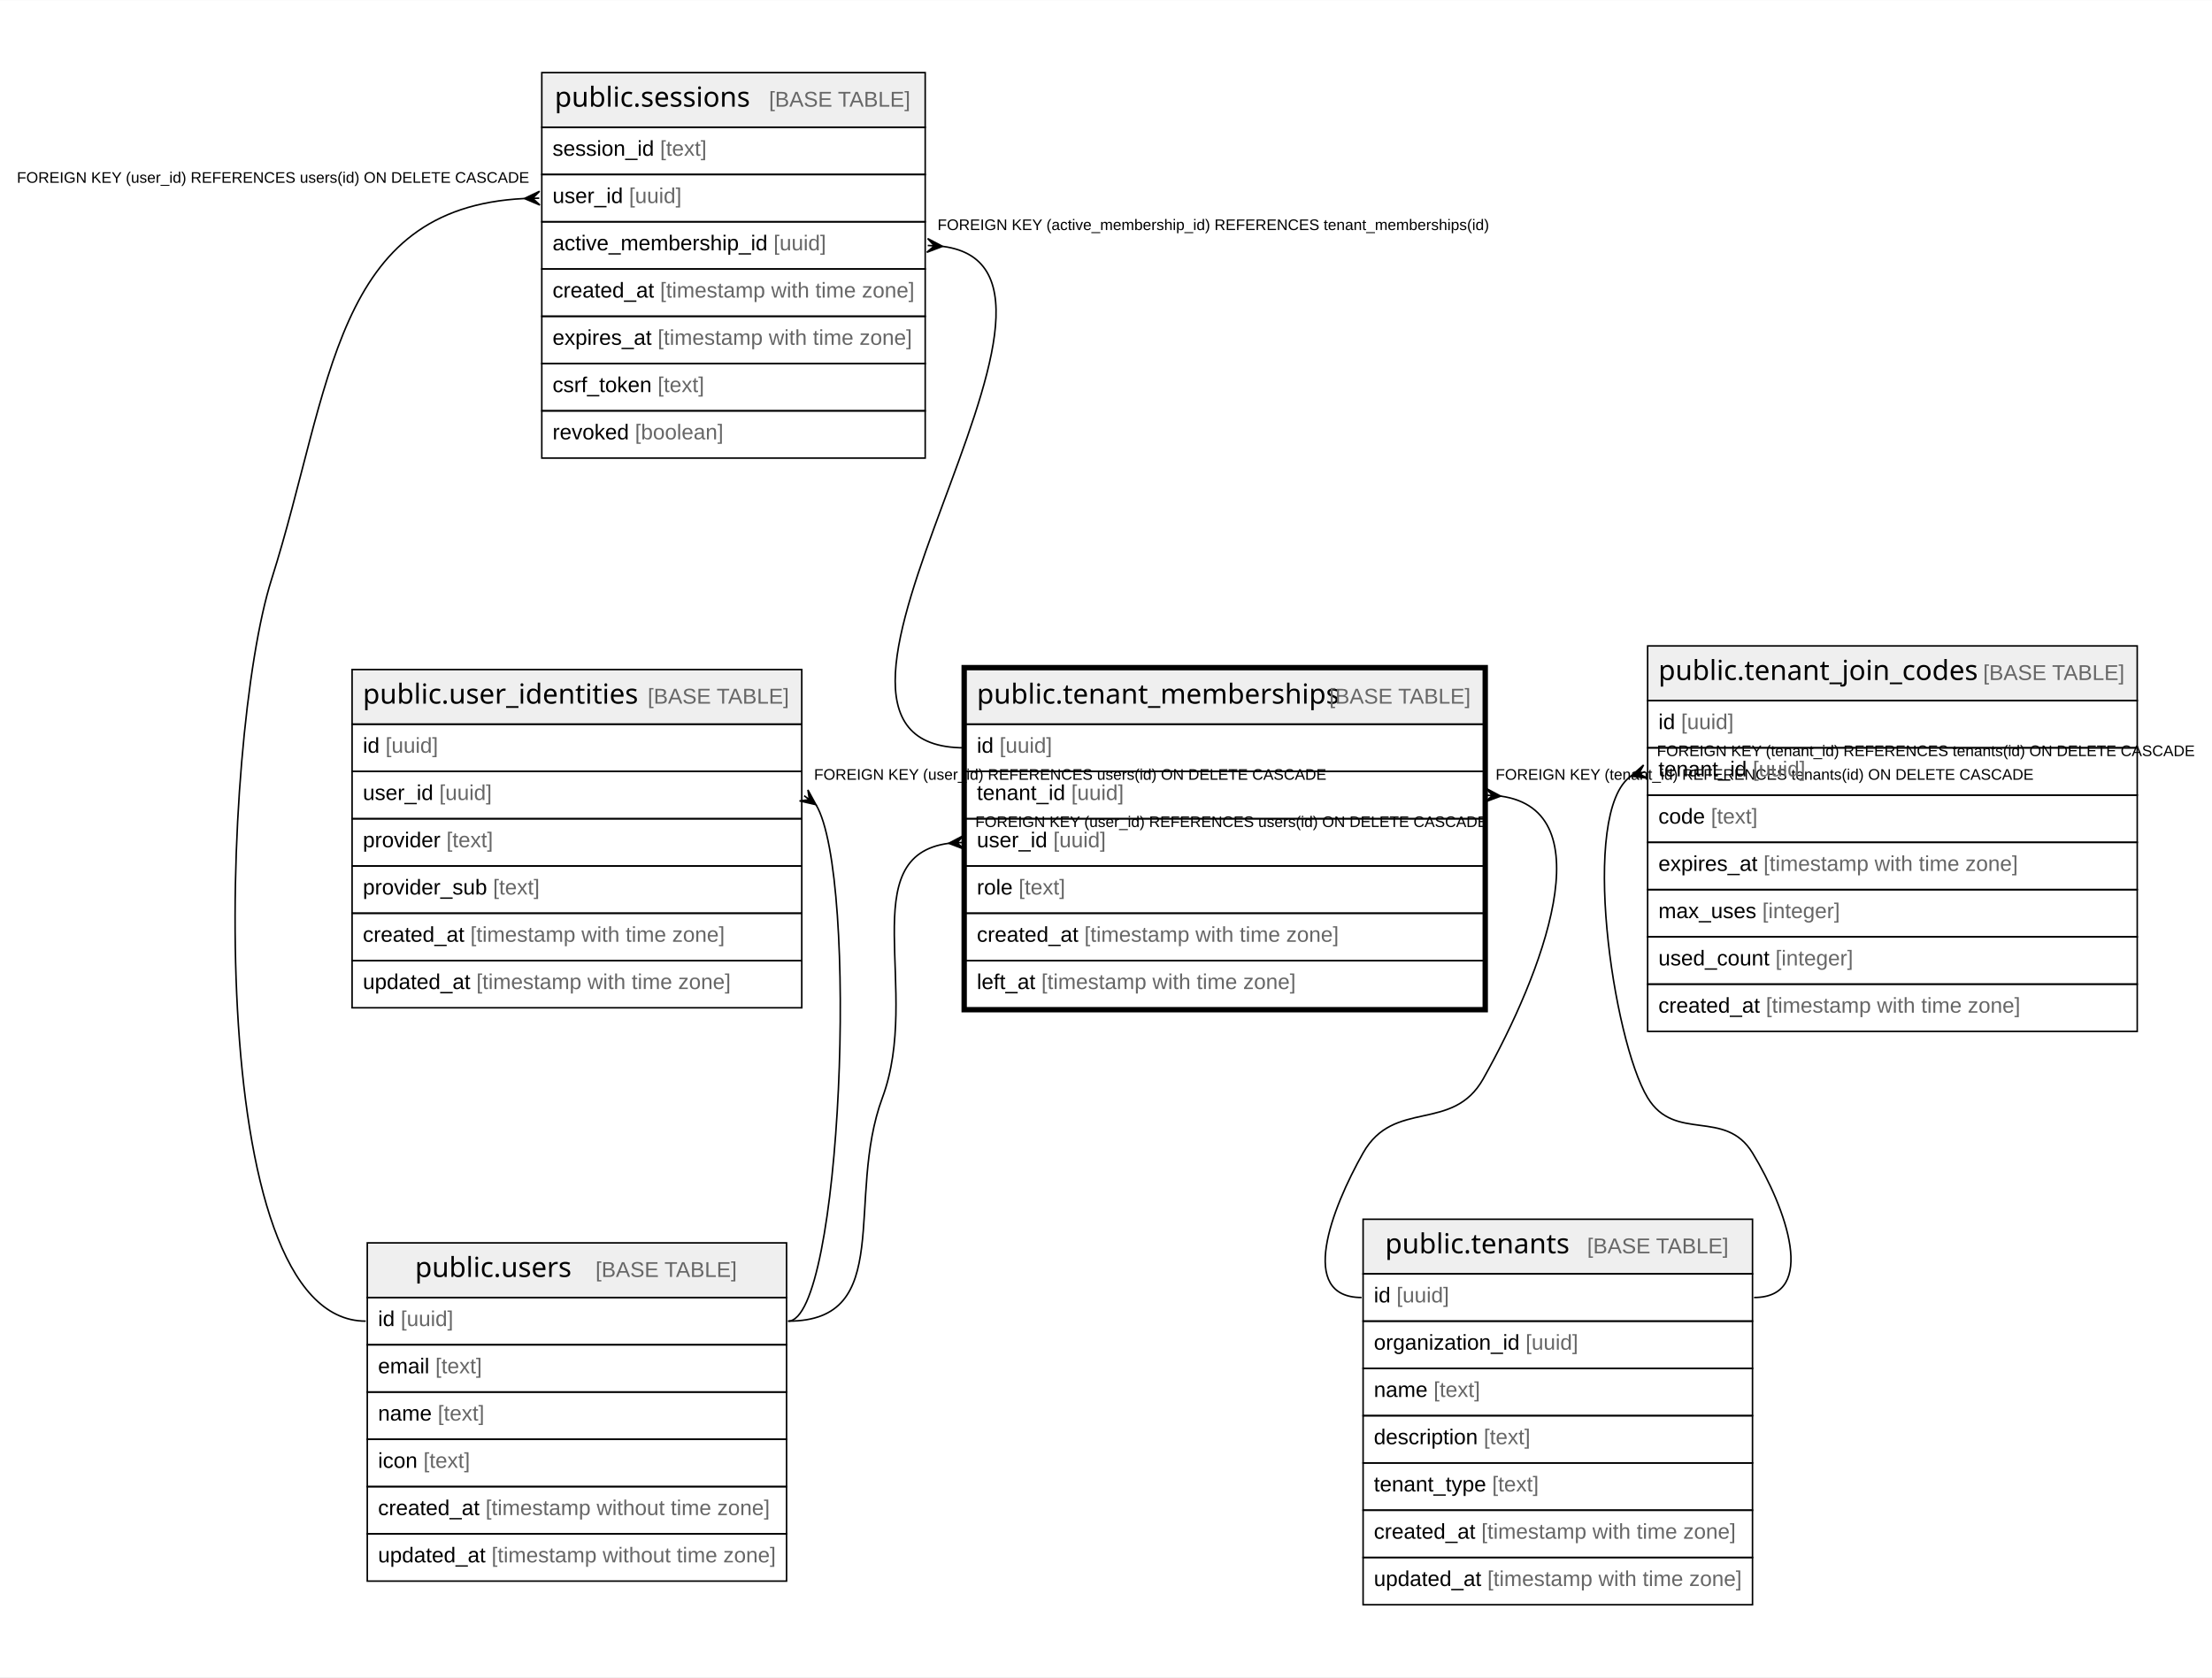
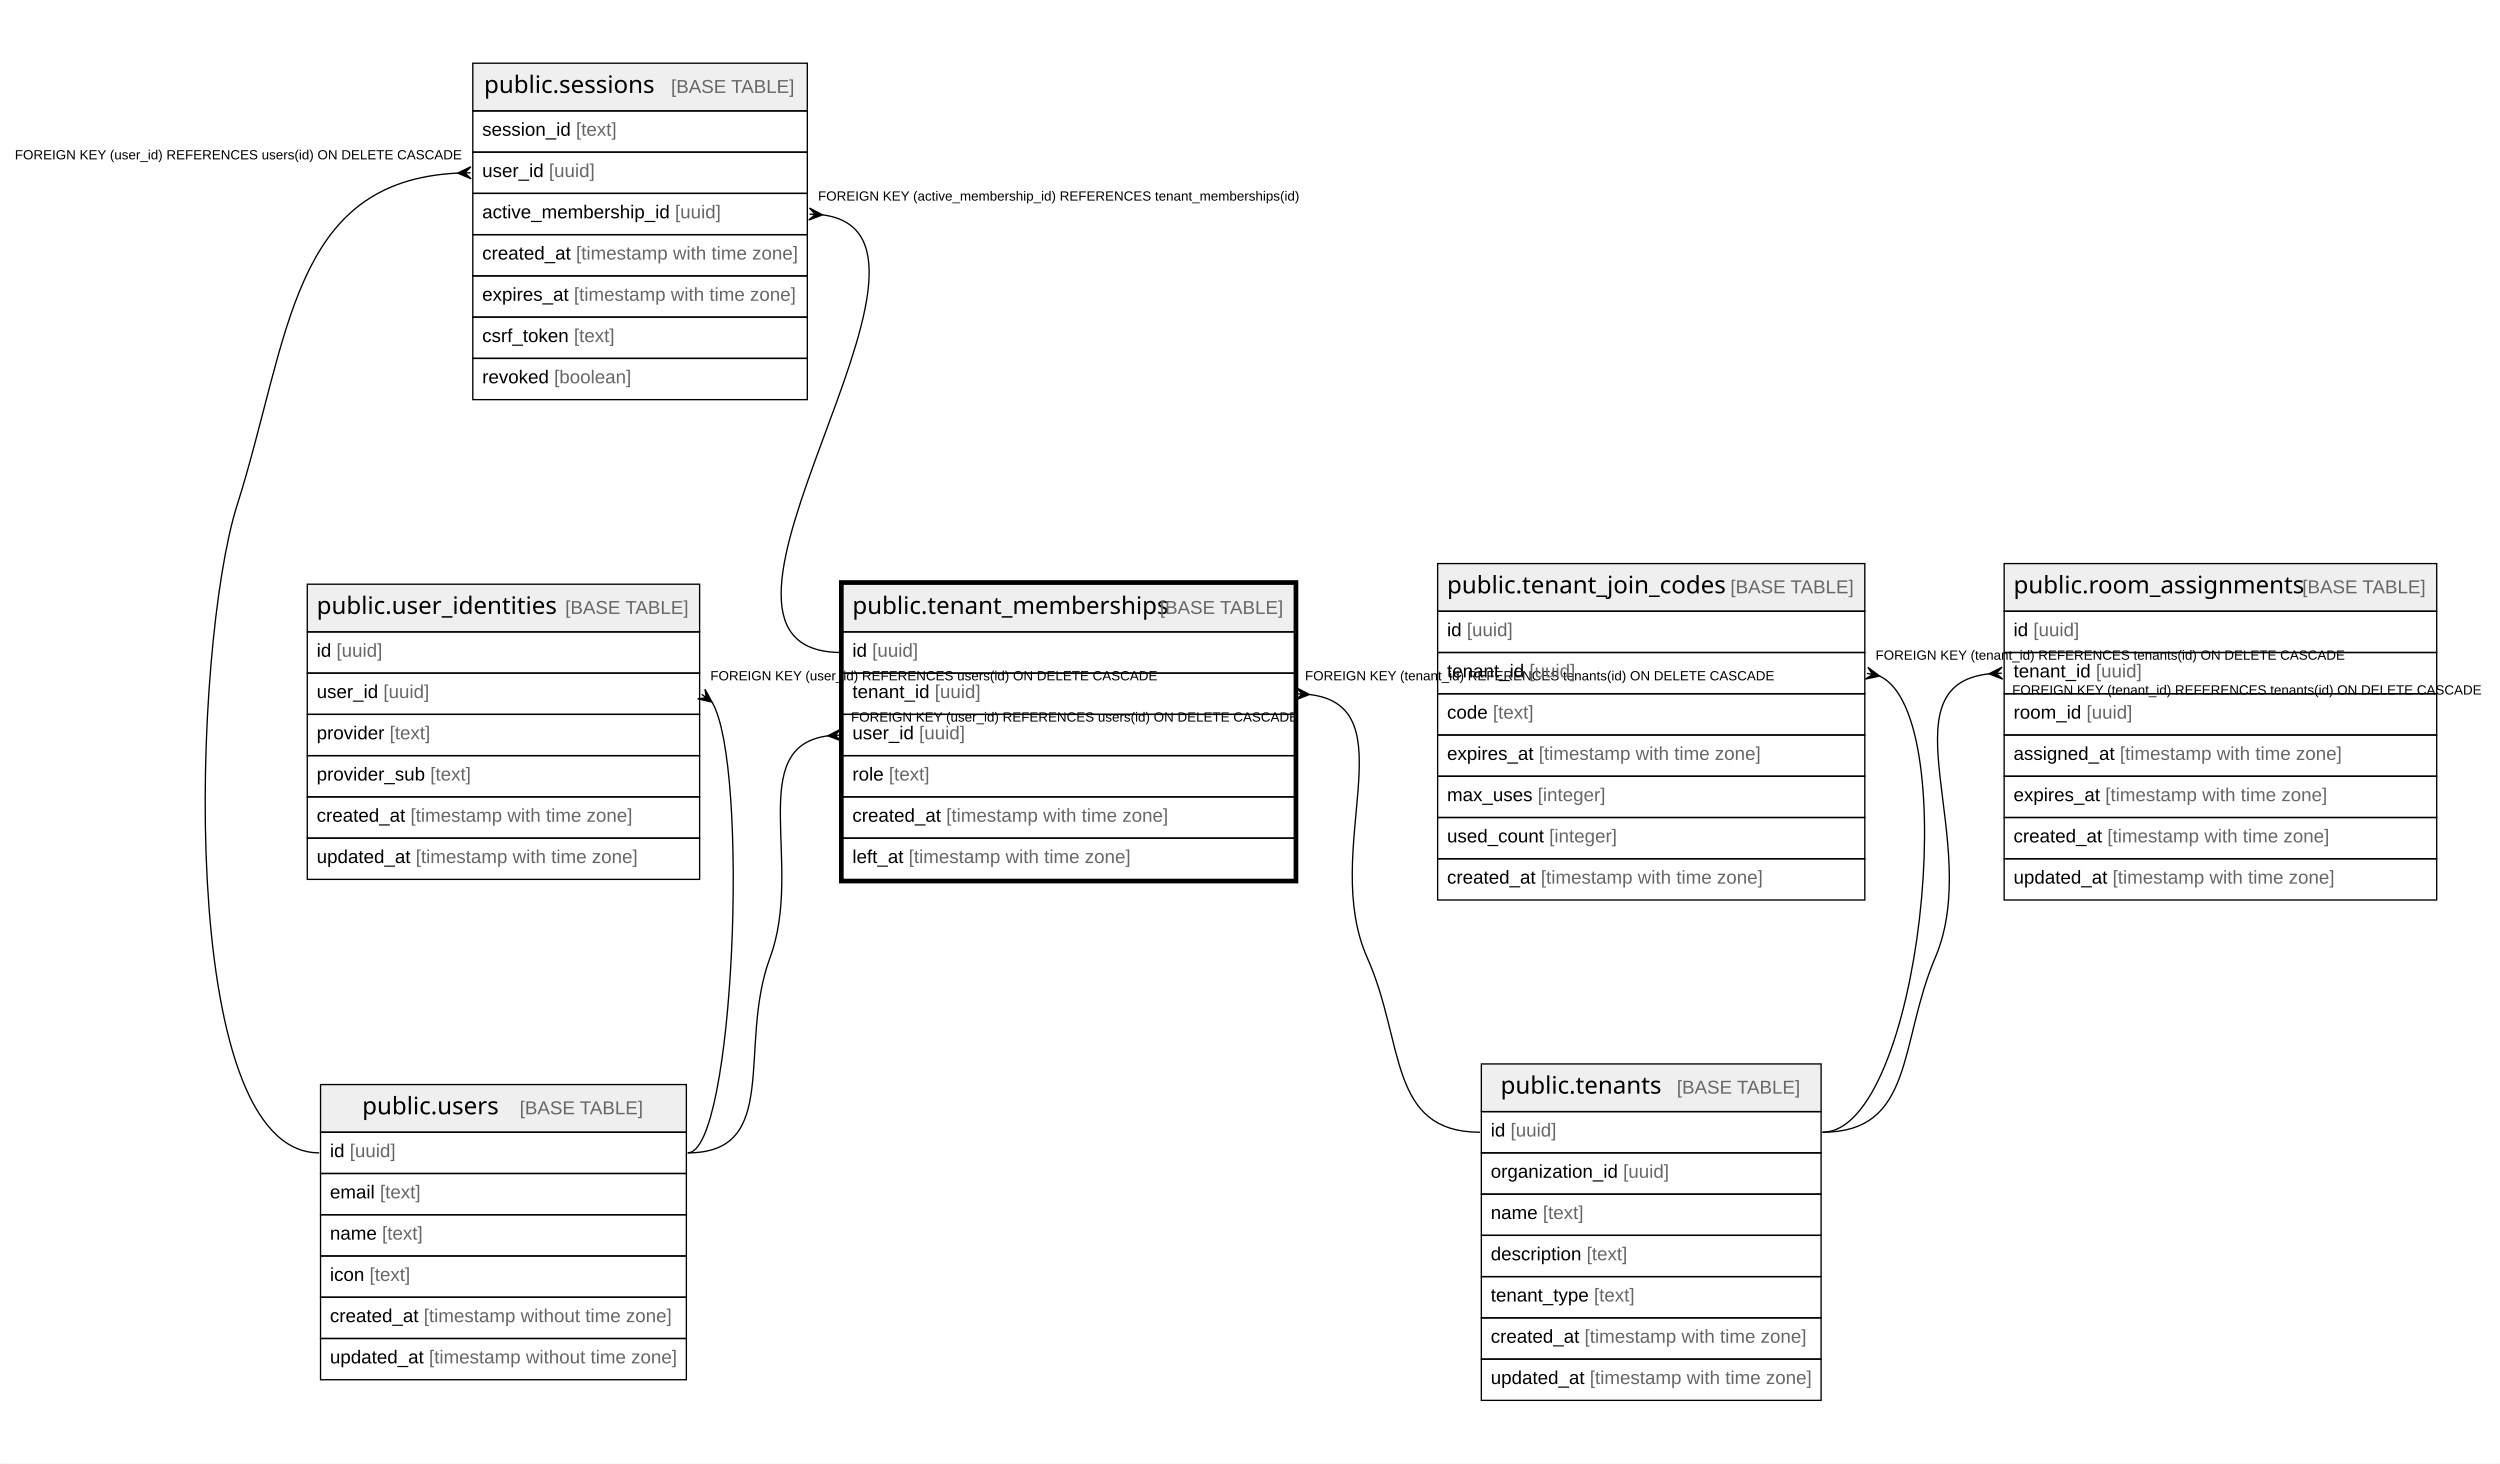
- <svg xmlns="http://www.w3.org/2000/svg" width="1441pt" height="1093pt" viewBox="0.00 0.00 1441.03 1092.80">
+ <svg xmlns="http://www.w3.org/2000/svg" width="1867pt" height="1093pt" viewBox="0.00 0.00 1866.53 1092.80">
  <g id="graph0" class="graph" transform="scale(1 1) rotate(0) translate(4 1088.8)">
-     <polygon fill="white" stroke="none" points="-4,4 -4,-1088.8 1437.03,-1088.8 1437.03,4 -4,4" />
+     <polygon fill="white" stroke="none" points="-4,4 -4,-1088.8 1862.53,-1088.8 1862.53,4 -4,4" />
    <g id="node1" class="node">
      <polygon fill="#efefef" stroke="none" points="625.37,-617 625.37,-652.6 962.32,-652.6 962.32,-617 625.37,-617" />
      <polygon fill="none" stroke="black" points="625.37,-617 625.37,-652.6 962.32,-652.6 962.32,-617 625.37,-617" />
      <text text-anchor="start" x="632.37" y="-630.4" font-family="Arial Bold" font-size="18.00">public.tenant_memberships</text>
      <text text-anchor="start" x="830.83" y="-630.4" font-family="Arial" font-size="14.00">    </text>
      <text text-anchor="start" x="861.95" y="-630.4" font-family="Arial" font-size="14.00" fill="#666666">[BASE TABLE]</text>
      <polygon fill="none" stroke="black" points="625.37,-586.2 625.37,-617 962.32,-617 962.32,-586.2 625.37,-586.2" />
      <text text-anchor="start" x="632.37" y="-598.4" font-family="Arial" font-size="14.00">id </text>
      <text text-anchor="start" x="647.16" y="-598.4" font-family="Arial" font-size="14.00" fill="#666666">[uuid]</text>
      <polygon fill="none" stroke="black" points="625.37,-555.4 625.37,-586.2 962.32,-586.2 962.32,-555.4 625.37,-555.4" />
      <text text-anchor="start" x="632.37" y="-567.6" font-family="Arial" font-size="14.00">tenant_id </text>
      <text text-anchor="start" x="693.87" y="-567.6" font-family="Arial" font-size="14.00" fill="#666666">[uuid]</text>
      <polygon fill="none" stroke="black" points="625.37,-524.6 625.37,-555.4 962.32,-555.4 962.32,-524.6 625.37,-524.6" />
      <text text-anchor="start" x="632.37" y="-536.8" font-family="Arial" font-size="14.00">user_id </text>
      <text text-anchor="start" x="682.18" y="-536.8" font-family="Arial" font-size="14.00" fill="#666666">[uuid]</text>
      <polygon fill="none" stroke="black" points="625.37,-493.8 625.37,-524.6 962.32,-524.6 962.32,-493.8 625.37,-493.8" />
      <text text-anchor="start" x="632.37" y="-506" font-family="Arial" font-size="14.00">role </text>
      <text text-anchor="start" x="659.61" y="-506" font-family="Arial" font-size="14.00" fill="#666666">[text]</text>
      <polygon fill="none" stroke="black" points="625.37,-463 625.37,-493.8 962.32,-493.8 962.32,-463 625.37,-463" />
      <text text-anchor="start" x="632.37" y="-475.2" font-family="Arial" font-size="14.00">created_at </text>
      <text text-anchor="start" x="702.42" y="-475.2" font-family="Arial" font-size="14.00" fill="#666666">[timestamp with time zone]</text>
      <polygon fill="none" stroke="black" points="625.37,-432.2 625.37,-463 962.32,-463 962.32,-432.2 625.37,-432.2" />
      <text text-anchor="start" x="632.37" y="-444.4" font-family="Arial" font-size="14.00">left_at </text>
      <text text-anchor="start" x="674.4" y="-444.4" font-family="Arial" font-size="14.00" fill="#666666">[timestamp with time zone]</text>
      <polygon fill="none" stroke="black" stroke-width="3" points="623.87,-430.7 623.87,-654.1 963.82,-654.1 963.82,-430.7 623.87,-430.7" />
    </g>
    <g id="node3" class="node">
      <polygon fill="#efefef" stroke="none" points="235.27,-243.4 235.27,-279 508.42,-279 508.42,-243.4 235.27,-243.4" />
      <polygon fill="none" stroke="black" points="235.27,-243.4 235.27,-279 508.42,-279 508.42,-243.4 235.27,-243.4" />
      <text text-anchor="start" x="266.36" y="-256.8" font-family="Arial Bold" font-size="18.00">public.users</text>
      <text text-anchor="start" x="352.84" y="-256.8" font-family="Arial" font-size="14.00">    </text>
      <text text-anchor="start" x="383.96" y="-256.8" font-family="Arial" font-size="14.00" fill="#666666">[BASE TABLE]</text>
      <polygon fill="none" stroke="black" points="235.27,-212.6 235.27,-243.4 508.42,-243.4 508.42,-212.6 235.27,-212.6" />
      <text text-anchor="start" x="242.27" y="-224.8" font-family="Arial" font-size="14.00">id </text>
      <text text-anchor="start" x="257.06" y="-224.8" font-family="Arial" font-size="14.00" fill="#666666">[uuid]</text>
      <polygon fill="none" stroke="black" points="235.27,-181.8 235.27,-212.6 508.42,-212.6 508.42,-181.8 235.27,-181.8" />
      <text text-anchor="start" x="242.27" y="-194" font-family="Arial" font-size="14.00">email </text>
      <text text-anchor="start" x="279.62" y="-194" font-family="Arial" font-size="14.00" fill="#666666">[text]</text>
      <polygon fill="none" stroke="black" points="235.27,-151 235.27,-181.8 508.42,-181.8 508.42,-151 235.27,-151" />
      <text text-anchor="start" x="242.27" y="-163.2" font-family="Arial" font-size="14.00">name </text>
      <text text-anchor="start" x="281.18" y="-163.2" font-family="Arial" font-size="14.00" fill="#666666">[text]</text>
      <polygon fill="none" stroke="black" points="235.27,-120.2 235.27,-151 508.42,-151 508.42,-120.2 235.27,-120.2" />
      <text text-anchor="start" x="242.27" y="-132.4" font-family="Arial" font-size="14.00">icon </text>
      <text text-anchor="start" x="271.85" y="-132.4" font-family="Arial" font-size="14.00" fill="#666666">[text]</text>
      <polygon fill="none" stroke="black" points="235.27,-89.4 235.27,-120.2 508.42,-120.2 508.42,-89.4 235.27,-89.4" />
      <text text-anchor="start" x="242.27" y="-101.6" font-family="Arial" font-size="14.00">created_at </text>
      <text text-anchor="start" x="312.32" y="-101.6" font-family="Arial" font-size="14.00" fill="#666666">[timestamp without time zone]</text>
      <polygon fill="none" stroke="black" points="235.27,-58.6 235.27,-89.4 508.42,-89.4 508.42,-58.6 235.27,-58.6" />
      <text text-anchor="start" x="242.27" y="-70.8" font-family="Arial" font-size="14.00">updated_at </text>
      <text text-anchor="start" x="316.23" y="-70.8" font-family="Arial" font-size="14.00" fill="#666666">[timestamp without time zone]</text>
    </g>
-     <g id="edge5" class="edge">
+     <g id="edge6" class="edge">
      <path fill="none" stroke="black" d="M614.28,-539.4C551.31,-531.27 596.6,-443.02 570.85,-373.6 546.42,-307.75 579.65,-228 509.42,-228" />
      <polygon fill="black" stroke="black" points="614.06,-539.38 623.77,-544.47 619.38,-539.7 623.7,-539.96 623.7,-539.96 623.7,-539.96 619.38,-539.7 624.31,-535.49 614.06,-539.38" />
      <text text-anchor="start" x="631.37" y="-550" font-family="Arial" font-size="10.00">FOREIGN KEY (user_id) REFERENCES users(id) ON DELETE CASCADE</text>
    </g>
    <g id="node4" class="node">
-       <polygon fill="#efefef" stroke="none" points="884,-258.8 884,-294.4 1137.69,-294.4 1137.69,-258.8 884,-258.8" />
-       <polygon fill="none" stroke="black" points="884,-258.8 884,-294.4 1137.69,-294.4 1137.69,-258.8 884,-258.8" />
-       <text text-anchor="start" x="898.36" y="-272.2" font-family="Arial Bold" font-size="18.00">public.tenants</text>
-       <text text-anchor="start" x="998.84" y="-272.2" font-family="Arial" font-size="14.00">    </text>
-       <text text-anchor="start" x="1029.96" y="-272.2" font-family="Arial" font-size="14.00" fill="#666666">[BASE TABLE]</text>
-       <polygon fill="none" stroke="black" points="884,-228 884,-258.8 1137.69,-258.8 1137.69,-228 884,-228" />
-       <text text-anchor="start" x="891" y="-240.2" font-family="Arial" font-size="14.00">id </text>
-       <text text-anchor="start" x="905.79" y="-240.2" font-family="Arial" font-size="14.00" fill="#666666">[uuid]</text>
-       <polygon fill="none" stroke="black" points="884,-197.2 884,-228 1137.69,-228 1137.69,-197.2 884,-197.2" />
-       <text text-anchor="start" x="891" y="-209.4" font-family="Arial" font-size="14.00">organization_id </text>
-       <text text-anchor="start" x="989.85" y="-209.4" font-family="Arial" font-size="14.00" fill="#666666">[uuid]</text>
-       <polygon fill="none" stroke="black" points="884,-166.4 884,-197.2 1137.69,-197.2 1137.69,-166.4 884,-166.4" />
-       <text text-anchor="start" x="891" y="-178.6" font-family="Arial" font-size="14.00">name </text>
-       <text text-anchor="start" x="929.92" y="-178.6" font-family="Arial" font-size="14.00" fill="#666666">[text]</text>
-       <polygon fill="none" stroke="black" points="884,-135.6 884,-166.4 1137.69,-166.4 1137.69,-135.6 884,-135.6" />
-       <text text-anchor="start" x="891" y="-147.8" font-family="Arial" font-size="14.00">description </text>
-       <text text-anchor="start" x="962.6" y="-147.8" font-family="Arial" font-size="14.00" fill="#666666">[text]</text>
-       <polygon fill="none" stroke="black" points="884,-104.8 884,-135.6 1137.69,-135.6 1137.69,-104.8 884,-104.8" />
-       <text text-anchor="start" x="891" y="-117" font-family="Arial" font-size="14.00">tenant_type </text>
-       <text text-anchor="start" x="968.07" y="-117" font-family="Arial" font-size="14.00" fill="#666666">[text]</text>
-       <polygon fill="none" stroke="black" points="884,-74 884,-104.8 1137.69,-104.8 1137.69,-74 884,-74" />
-       <text text-anchor="start" x="891" y="-86.2" font-family="Arial" font-size="14.00">created_at </text>
-       <text text-anchor="start" x="961.05" y="-86.2" font-family="Arial" font-size="14.00" fill="#666666">[timestamp with time zone]</text>
-       <polygon fill="none" stroke="black" points="884,-43.2 884,-74 1137.69,-74 1137.69,-43.2 884,-43.2" />
-       <text text-anchor="start" x="891" y="-55.4" font-family="Arial" font-size="14.00">updated_at </text>
-       <text text-anchor="start" x="964.96" y="-55.4" font-family="Arial" font-size="14.00" fill="#666666">[timestamp with time zone]</text>
+       <polygon fill="#efefef" stroke="none" points="1102,-258.8 1102,-294.4 1355.69,-294.4 1355.69,-258.8 1102,-258.8" />
+       <polygon fill="none" stroke="black" points="1102,-258.8 1102,-294.4 1355.69,-294.4 1355.69,-258.8 1102,-258.8" />
+       <text text-anchor="start" x="1116.36" y="-272.2" font-family="Arial Bold" font-size="18.00">public.tenants</text>
+       <text text-anchor="start" x="1216.84" y="-272.2" font-family="Arial" font-size="14.00">    </text>
+       <text text-anchor="start" x="1247.96" y="-272.2" font-family="Arial" font-size="14.00" fill="#666666">[BASE TABLE]</text>
+       <polygon fill="none" stroke="black" points="1102,-228 1102,-258.8 1355.69,-258.8 1355.69,-228 1102,-228" />
+       <text text-anchor="start" x="1109" y="-240.2" font-family="Arial" font-size="14.00">id </text>
+       <text text-anchor="start" x="1123.79" y="-240.2" font-family="Arial" font-size="14.00" fill="#666666">[uuid]</text>
+       <polygon fill="none" stroke="black" points="1102,-197.2 1102,-228 1355.69,-228 1355.69,-197.2 1102,-197.2" />
+       <text text-anchor="start" x="1109" y="-209.4" font-family="Arial" font-size="14.00">organization_id </text>
+       <text text-anchor="start" x="1207.85" y="-209.4" font-family="Arial" font-size="14.00" fill="#666666">[uuid]</text>
+       <polygon fill="none" stroke="black" points="1102,-166.4 1102,-197.2 1355.69,-197.2 1355.69,-166.4 1102,-166.4" />
+       <text text-anchor="start" x="1109" y="-178.6" font-family="Arial" font-size="14.00">name </text>
+       <text text-anchor="start" x="1147.92" y="-178.6" font-family="Arial" font-size="14.00" fill="#666666">[text]</text>
+       <polygon fill="none" stroke="black" points="1102,-135.6 1102,-166.4 1355.69,-166.4 1355.69,-135.6 1102,-135.6" />
+       <text text-anchor="start" x="1109" y="-147.8" font-family="Arial" font-size="14.00">description </text>
+       <text text-anchor="start" x="1180.6" y="-147.8" font-family="Arial" font-size="14.00" fill="#666666">[text]</text>
+       <polygon fill="none" stroke="black" points="1102,-104.8 1102,-135.6 1355.69,-135.6 1355.69,-104.8 1102,-104.8" />
+       <text text-anchor="start" x="1109" y="-117" font-family="Arial" font-size="14.00">tenant_type </text>
+       <text text-anchor="start" x="1186.07" y="-117" font-family="Arial" font-size="14.00" fill="#666666">[text]</text>
+       <polygon fill="none" stroke="black" points="1102,-74 1102,-104.8 1355.69,-104.8 1355.69,-74 1102,-74" />
+       <text text-anchor="start" x="1109" y="-86.2" font-family="Arial" font-size="14.00">created_at </text>
+       <text text-anchor="start" x="1179.05" y="-86.2" font-family="Arial" font-size="14.00" fill="#666666">[timestamp with time zone]</text>
+       <polygon fill="none" stroke="black" points="1102,-43.2 1102,-74 1355.69,-74 1355.69,-43.2 1102,-43.2" />
+       <text text-anchor="start" x="1109" y="-55.4" font-family="Arial" font-size="14.00">updated_at </text>
+       <text text-anchor="start" x="1182.96" y="-55.4" font-family="Arial" font-size="14.00" fill="#666666">[timestamp with time zone]</text>
    </g>
    <g id="edge3" class="edge">
-       <path fill="none" stroke="black" d="M973.64,-570.13C1041.6,-560.72 1000.7,-454.41 962.32,-386 942.3,-350.32 904.12,-373.23 884,-337.6 863.42,-301.14 841.14,-243.4 883,-243.4" />
-       <polygon fill="black" stroke="black" points="973.63,-570.13 963.36,-566.29 968.31,-570.48 963.99,-570.76 963.99,-570.76 963.99,-570.76 968.31,-570.48 963.94,-575.27 973.63,-570.13" />
+       <path fill="none" stroke="black" d="M973.68,-570.23C1048.23,-561.48 981.38,-453.14 1016.85,-373.6 1044.91,-310.67 1032.1,-243.4 1101,-243.4" />
+       <polygon fill="black" stroke="black" points="973.64,-570.24 963.41,-566.29 968.31,-570.53 963.99,-570.76 963.99,-570.76 963.99,-570.76 968.31,-570.53 963.9,-575.28 973.64,-570.24" />
      <text text-anchor="start" x="970.32" y="-580.8" font-family="Arial" font-size="10.00">FOREIGN KEY (tenant_id) REFERENCES tenants(id) ON DELETE CASCADE</text>
    </g>
    <g id="node2" class="node">
      <polygon fill="#efefef" stroke="none" points="348.96,-1006 348.96,-1041.6 598.73,-1041.6 598.73,-1006 348.96,-1006" />
      <polygon fill="none" stroke="black" points="348.96,-1006 348.96,-1041.6 598.73,-1041.6 598.73,-1006 348.96,-1006" />
      <text text-anchor="start" x="357.35" y="-1019.4" font-family="Arial Bold" font-size="18.00">public.sessions</text>
      <text text-anchor="start" x="465.85" y="-1019.4" font-family="Arial" font-size="14.00">    </text>
      <text text-anchor="start" x="496.97" y="-1019.4" font-family="Arial" font-size="14.00" fill="#666666">[BASE TABLE]</text>
      <polygon fill="none" stroke="black" points="348.96,-975.2 348.96,-1006 598.73,-1006 598.73,-975.2 348.96,-975.2" />
      <text text-anchor="start" x="355.96" y="-987.4" font-family="Arial" font-size="14.00">session_id </text>
      <text text-anchor="start" x="426" y="-987.4" font-family="Arial" font-size="14.00" fill="#666666">[text]</text>
      <polygon fill="none" stroke="black" points="348.96,-944.4 348.96,-975.2 598.73,-975.2 598.73,-944.4 348.96,-944.4" />
      <text text-anchor="start" x="355.96" y="-956.6" font-family="Arial" font-size="14.00">user_id </text>
      <text text-anchor="start" x="405.77" y="-956.6" font-family="Arial" font-size="14.00" fill="#666666">[uuid]</text>
      <polygon fill="none" stroke="black" points="348.96,-913.6 348.96,-944.4 598.73,-944.4 598.73,-913.6 348.96,-913.6" />
      <text text-anchor="start" x="355.96" y="-925.8" font-family="Arial" font-size="14.00">active_membership_id </text>
      <text text-anchor="start" x="499.92" y="-925.8" font-family="Arial" font-size="14.00" fill="#666666">[uuid]</text>
      <polygon fill="none" stroke="black" points="348.96,-882.8 348.96,-913.6 598.73,-913.6 598.73,-882.8 348.96,-882.8" />
      <text text-anchor="start" x="355.96" y="-895" font-family="Arial" font-size="14.00">created_at </text>
      <text text-anchor="start" x="426.01" y="-895" font-family="Arial" font-size="14.00" fill="#666666">[timestamp with time zone]</text>
      <polygon fill="none" stroke="black" points="348.96,-852 348.96,-882.8 598.73,-882.8 598.73,-852 348.96,-852" />
      <text text-anchor="start" x="355.96" y="-864.2" font-family="Arial" font-size="14.00">expires_at </text>
      <text text-anchor="start" x="424.44" y="-864.2" font-family="Arial" font-size="14.00" fill="#666666">[timestamp with time zone]</text>
      <polygon fill="none" stroke="black" points="348.96,-821.2 348.96,-852 598.73,-852 598.73,-821.2 348.96,-821.2" />
      <text text-anchor="start" x="355.96" y="-833.4" font-family="Arial" font-size="14.00">csrf_token </text>
      <text text-anchor="start" x="424.44" y="-833.4" font-family="Arial" font-size="14.00" fill="#666666">[text]</text>
      <polygon fill="none" stroke="black" points="348.96,-790.4 348.96,-821.2 598.73,-821.2 598.73,-790.4 348.96,-790.4" />
      <text text-anchor="start" x="355.96" y="-802.6" font-family="Arial" font-size="14.00">revoked </text>
      <text text-anchor="start" x="409.66" y="-802.6" font-family="Arial" font-size="14.00" fill="#666666">[boolean]</text>
    </g>
    <g id="edge1" class="edge">
      <path fill="none" stroke="black" d="M610.06,-928.38C732.35,-912.59 482.15,-601.6 624.37,-601.6" />
      <polygon fill="black" stroke="black" points="610.05,-928.38 599.79,-924.49 604.72,-928.7 600.4,-928.96 600.4,-928.96 600.4,-928.96 604.72,-928.7 600.34,-933.47 610.05,-928.38" />
      <text text-anchor="start" x="606.73" y="-939" font-family="Arial" font-size="10.00">FOREIGN KEY (active_membership_id) REFERENCES tenant_memberships(id)</text>
    </g>
    <g id="edge2" class="edge">
      <path fill="none" stroke="black" d="M337.55,-959.55C212.83,-953.48 212.59,-836.64 172.85,-711.2 140.15,-608.01 126.03,-228 234.27,-228" />
      <polygon fill="black" stroke="black" points="337.63,-959.55 347.52,-964.29 342.96,-959.68 347.29,-959.78 347.29,-959.78 347.29,-959.78 342.96,-959.68 347.73,-955.29 337.63,-959.55" />
      <text text-anchor="start" x="7" y="-969.8" font-family="Arial" font-size="10.00">FOREIGN KEY (user_id) REFERENCES users(id) ON DELETE CASCADE</text>
    </g>
    <g id="node5" class="node">
      <polygon fill="#efefef" stroke="none" points="1069.37,-632.4 1069.37,-668 1388.32,-668 1388.32,-632.4 1069.37,-632.4" />
      <polygon fill="none" stroke="black" points="1069.37,-632.4 1069.37,-668 1388.32,-668 1388.32,-632.4 1069.37,-632.4" />
      <text text-anchor="start" x="1076.37" y="-645.8" font-family="Arial Bold" font-size="18.00">public.tenant_join_codes</text>
      <text text-anchor="start" x="1256.83" y="-645.8" font-family="Arial" font-size="14.00">    </text>
      <text text-anchor="start" x="1287.95" y="-645.8" font-family="Arial" font-size="14.00" fill="#666666">[BASE TABLE]</text>
      <polygon fill="none" stroke="black" points="1069.37,-601.6 1069.37,-632.4 1388.32,-632.4 1388.32,-601.6 1069.37,-601.6" />
      <text text-anchor="start" x="1076.37" y="-613.8" font-family="Arial" font-size="14.00">id </text>
      <text text-anchor="start" x="1091.16" y="-613.8" font-family="Arial" font-size="14.00" fill="#666666">[uuid]</text>
      <polygon fill="none" stroke="black" points="1069.37,-570.8 1069.37,-601.6 1388.32,-601.6 1388.32,-570.8 1069.37,-570.8" />
      <text text-anchor="start" x="1076.37" y="-583" font-family="Arial" font-size="14.00">tenant_id </text>
      <text text-anchor="start" x="1137.87" y="-583" font-family="Arial" font-size="14.00" fill="#666666">[uuid]</text>
      <polygon fill="none" stroke="black" points="1069.37,-540 1069.37,-570.8 1388.32,-570.8 1388.32,-540 1069.37,-540" />
      <text text-anchor="start" x="1076.37" y="-552.2" font-family="Arial" font-size="14.00">code </text>
      <text text-anchor="start" x="1110.62" y="-552.2" font-family="Arial" font-size="14.00" fill="#666666">[text]</text>
      <polygon fill="none" stroke="black" points="1069.37,-509.2 1069.37,-540 1388.32,-540 1388.32,-509.2 1069.37,-509.2" />
      <text text-anchor="start" x="1076.37" y="-521.4" font-family="Arial" font-size="14.00">expires_at </text>
      <text text-anchor="start" x="1144.85" y="-521.4" font-family="Arial" font-size="14.00" fill="#666666">[timestamp with time zone]</text>
      <polygon fill="none" stroke="black" points="1069.37,-478.4 1069.37,-509.2 1388.32,-509.2 1388.32,-478.4 1069.37,-478.4" />
      <text text-anchor="start" x="1076.37" y="-490.6" font-family="Arial" font-size="14.00">max_uses </text>
      <text text-anchor="start" x="1144.07" y="-490.6" font-family="Arial" font-size="14.00" fill="#666666">[integer]</text>
      <polygon fill="none" stroke="black" points="1069.37,-447.6 1069.37,-478.4 1388.32,-478.4 1388.32,-447.6 1069.37,-447.6" />
      <text text-anchor="start" x="1076.37" y="-459.8" font-family="Arial" font-size="14.00">used_count </text>
      <text text-anchor="start" x="1152.65" y="-459.8" font-family="Arial" font-size="14.00" fill="#666666">[integer]</text>
      <polygon fill="none" stroke="black" points="1069.37,-416.8 1069.37,-447.6 1388.32,-447.6 1388.32,-416.8 1069.37,-416.8" />
      <text text-anchor="start" x="1076.37" y="-429" font-family="Arial" font-size="14.00">created_at </text>
      <text text-anchor="start" x="1146.42" y="-429" font-family="Arial" font-size="14.00" fill="#666666">[timestamp with time zone]</text>
    </g>
    <g id="edge4" class="edge">
-       <path fill="none" stroke="black" d="M1058.57,-583.19C1024.84,-560.1 1046.78,-410.84 1069.37,-373.6 1087.17,-344.26 1119.8,-366.89 1137.69,-337.6 1159.51,-301.87 1180.56,-243.4 1138.69,-243.4" />
-       <polygon fill="black" stroke="black" points="1058.49,-583.17 1066.73,-590.4 1063.59,-584.73 1067.73,-586 1067.73,-586 1067.73,-586 1063.59,-584.73 1069.37,-581.8 1058.49,-583.17" />
-       <text text-anchor="start" x="1075.37" y="-596.2" font-family="Arial" font-size="10.00">FOREIGN KEY (tenant_id) REFERENCES tenants(id) ON DELETE CASCADE</text>
+       <path fill="none" stroke="black" d="M1399.37,-584.01C1462.69,-554.82 1429.62,-243.4 1356.69,-243.4" />
+       <polygon fill="black" stroke="black" points="1399.42,-584 1388.69,-581.73 1394.2,-585.14 1389.97,-586.06 1389.97,-586.06 1389.97,-586.06 1394.2,-585.14 1390.6,-590.53 1399.42,-584" />
+       <text text-anchor="start" x="1396.32" y="-596.2" font-family="Arial" font-size="10.00">FOREIGN KEY (tenant_id) REFERENCES tenants(id) ON DELETE CASCADE</text>
    </g>
    <g id="node6" class="node">
+       <polygon fill="#efefef" stroke="none" points="1492.36,-632.4 1492.36,-668 1815.33,-668 1815.33,-632.4 1492.36,-632.4" />
+       <polygon fill="none" stroke="black" points="1492.36,-632.4 1492.36,-668 1815.33,-668 1815.33,-632.4 1492.36,-632.4" />
+       <text text-anchor="start" x="1499.36" y="-645.8" font-family="Arial Bold" font-size="18.00">public.room_assignments</text>
+       <text text-anchor="start" x="1683.84" y="-645.8" font-family="Arial" font-size="14.00">    </text>
+       <text text-anchor="start" x="1714.96" y="-645.8" font-family="Arial" font-size="14.00" fill="#666666">[BASE TABLE]</text>
+       <polygon fill="none" stroke="black" points="1492.36,-601.6 1492.36,-632.4 1815.33,-632.4 1815.33,-601.6 1492.36,-601.6" />
+       <text text-anchor="start" x="1499.36" y="-613.8" font-family="Arial" font-size="14.00">id </text>
+       <text text-anchor="start" x="1514.15" y="-613.8" font-family="Arial" font-size="14.00" fill="#666666">[uuid]</text>
+       <polygon fill="none" stroke="black" points="1492.36,-570.8 1492.36,-601.6 1815.33,-601.6 1815.33,-570.8 1492.36,-570.8" />
+       <text text-anchor="start" x="1499.36" y="-583" font-family="Arial" font-size="14.00">tenant_id </text>
+       <text text-anchor="start" x="1560.86" y="-583" font-family="Arial" font-size="14.00" fill="#666666">[uuid]</text>
+       <polygon fill="none" stroke="black" points="1492.36,-540 1492.36,-570.8 1815.33,-570.8 1815.33,-540 1492.36,-540" />
+       <text text-anchor="start" x="1499.36" y="-552.2" font-family="Arial" font-size="14.00">room_id </text>
+       <text text-anchor="start" x="1553.83" y="-552.2" font-family="Arial" font-size="14.00" fill="#666666">[uuid]</text>
+       <polygon fill="none" stroke="black" points="1492.36,-509.2 1492.36,-540 1815.33,-540 1815.33,-509.2 1492.36,-509.2" />
+       <text text-anchor="start" x="1499.36" y="-521.4" font-family="Arial" font-size="14.00">assigned_at </text>
+       <text text-anchor="start" x="1578.75" y="-521.4" font-family="Arial" font-size="14.00" fill="#666666">[timestamp with time zone]</text>
+       <polygon fill="none" stroke="black" points="1492.36,-478.4 1492.36,-509.2 1815.33,-509.2 1815.33,-478.4 1492.36,-478.4" />
+       <text text-anchor="start" x="1499.36" y="-490.6" font-family="Arial" font-size="14.00">expires_at </text>
+       <text text-anchor="start" x="1567.84" y="-490.6" font-family="Arial" font-size="14.00" fill="#666666">[timestamp with time zone]</text>
+       <polygon fill="none" stroke="black" points="1492.36,-447.6 1492.36,-478.4 1815.33,-478.4 1815.33,-447.6 1492.36,-447.6" />
+       <text text-anchor="start" x="1499.36" y="-459.8" font-family="Arial" font-size="14.00">created_at </text>
+       <text text-anchor="start" x="1569.41" y="-459.8" font-family="Arial" font-size="14.00" fill="#666666">[timestamp with time zone]</text>
+       <polygon fill="none" stroke="black" points="1492.36,-416.8 1492.36,-447.6 1815.33,-447.6 1815.33,-416.8 1492.36,-416.8" />
+       <text text-anchor="start" x="1499.36" y="-429" font-family="Arial" font-size="14.00">updated_at </text>
+       <text text-anchor="start" x="1573.32" y="-429" font-family="Arial" font-size="14.00" fill="#666666">[timestamp with time zone]</text>
+     </g>
+     <g id="edge5" class="edge">
+       <path fill="none" stroke="black" d="M1481.28,-585.7C1400.36,-577.1 1477.57,-459.6 1440.85,-373.6 1413.79,-310.23 1425.59,-243.4 1356.69,-243.4" />
+       <polygon fill="black" stroke="black" points="1481.04,-585.69 1490.8,-590.68 1486.37,-585.95 1490.69,-586.17 1490.69,-586.17 1490.69,-586.17 1486.37,-585.95 1491.25,-581.69 1481.04,-585.69" />
+       <text text-anchor="start" x="1498.36" y="-570.2" font-family="Arial" font-size="10.00">FOREIGN KEY (tenant_id) REFERENCES tenants(id) ON DELETE CASCADE</text>
+     </g>
+     <g id="node7" class="node">
      <polygon fill="#efefef" stroke="none" points="225.37,-617 225.37,-652.6 518.32,-652.6 518.32,-617 225.37,-617" />
      <polygon fill="none" stroke="black" points="225.37,-617 225.37,-652.6 518.32,-652.6 518.32,-617 225.37,-617" />
      <text text-anchor="start" x="232.37" y="-630.4" font-family="Arial Bold" font-size="18.00">public.user_identities</text>
      <text text-anchor="start" x="386.83" y="-630.4" font-family="Arial" font-size="14.00">    </text>
      <text text-anchor="start" x="417.95" y="-630.4" font-family="Arial" font-size="14.00" fill="#666666">[BASE TABLE]</text>
      <polygon fill="none" stroke="black" points="225.37,-586.2 225.37,-617 518.32,-617 518.32,-586.2 225.37,-586.2" />
      <text text-anchor="start" x="232.37" y="-598.4" font-family="Arial" font-size="14.00">id </text>
      <text text-anchor="start" x="247.15" y="-598.4" font-family="Arial" font-size="14.00" fill="#666666">[uuid]</text>
      <polygon fill="none" stroke="black" points="225.37,-555.4 225.37,-586.2 518.32,-586.2 518.32,-555.4 225.37,-555.4" />
      <text text-anchor="start" x="232.37" y="-567.6" font-family="Arial" font-size="14.00">user_id </text>
      <text text-anchor="start" x="282.17" y="-567.6" font-family="Arial" font-size="14.00" fill="#666666">[uuid]</text>
      <polygon fill="none" stroke="black" points="225.37,-524.6 225.37,-555.4 518.32,-555.4 518.32,-524.6 225.37,-524.6" />
      <text text-anchor="start" x="232.37" y="-536.8" font-family="Arial" font-size="14.00">provider </text>
      <text text-anchor="start" x="286.84" y="-536.8" font-family="Arial" font-size="14.00" fill="#666666">[text]</text>
      <polygon fill="none" stroke="black" points="225.37,-493.8 225.37,-524.6 518.32,-524.6 518.32,-493.8 225.37,-493.8" />
      <text text-anchor="start" x="232.37" y="-506" font-family="Arial" font-size="14.00">provider_sub </text>
      <text text-anchor="start" x="317.19" y="-506" font-family="Arial" font-size="14.00" fill="#666666">[text]</text>
      <polygon fill="none" stroke="black" points="225.37,-463 225.37,-493.8 518.32,-493.8 518.32,-463 225.37,-463" />
      <text text-anchor="start" x="232.37" y="-475.2" font-family="Arial" font-size="14.00">created_at </text>
      <text text-anchor="start" x="302.42" y="-475.2" font-family="Arial" font-size="14.00" fill="#666666">[timestamp with time zone]</text>
      <polygon fill="none" stroke="black" points="225.37,-432.2 225.37,-463 518.32,-463 518.32,-432.2 225.37,-432.2" />
      <text text-anchor="start" x="232.37" y="-444.4" font-family="Arial" font-size="14.00">updated_at </text>
      <text text-anchor="start" x="306.33" y="-444.4" font-family="Arial" font-size="14.00" fill="#666666">[timestamp with time zone]</text>
    </g>
-     <g id="edge6" class="edge">
+     <g id="edge7" class="edge">
      <path fill="none" stroke="black" d="M527.56,-564.56C555.66,-518.1 544.47,-228 509.42,-228" />
      <polygon fill="black" stroke="black" points="527.56,-564.56 516.87,-567.01 523.31,-567.78 519.86,-570.4 519.86,-570.4 519.86,-570.4 523.31,-567.78 522.31,-574.19 527.56,-564.56" />
      <text text-anchor="start" x="526.32" y="-580.8" font-family="Arial" font-size="10.00">FOREIGN KEY (user_id) REFERENCES users(id) ON DELETE CASCADE</text>
    </g>
  </g>
</svg>
